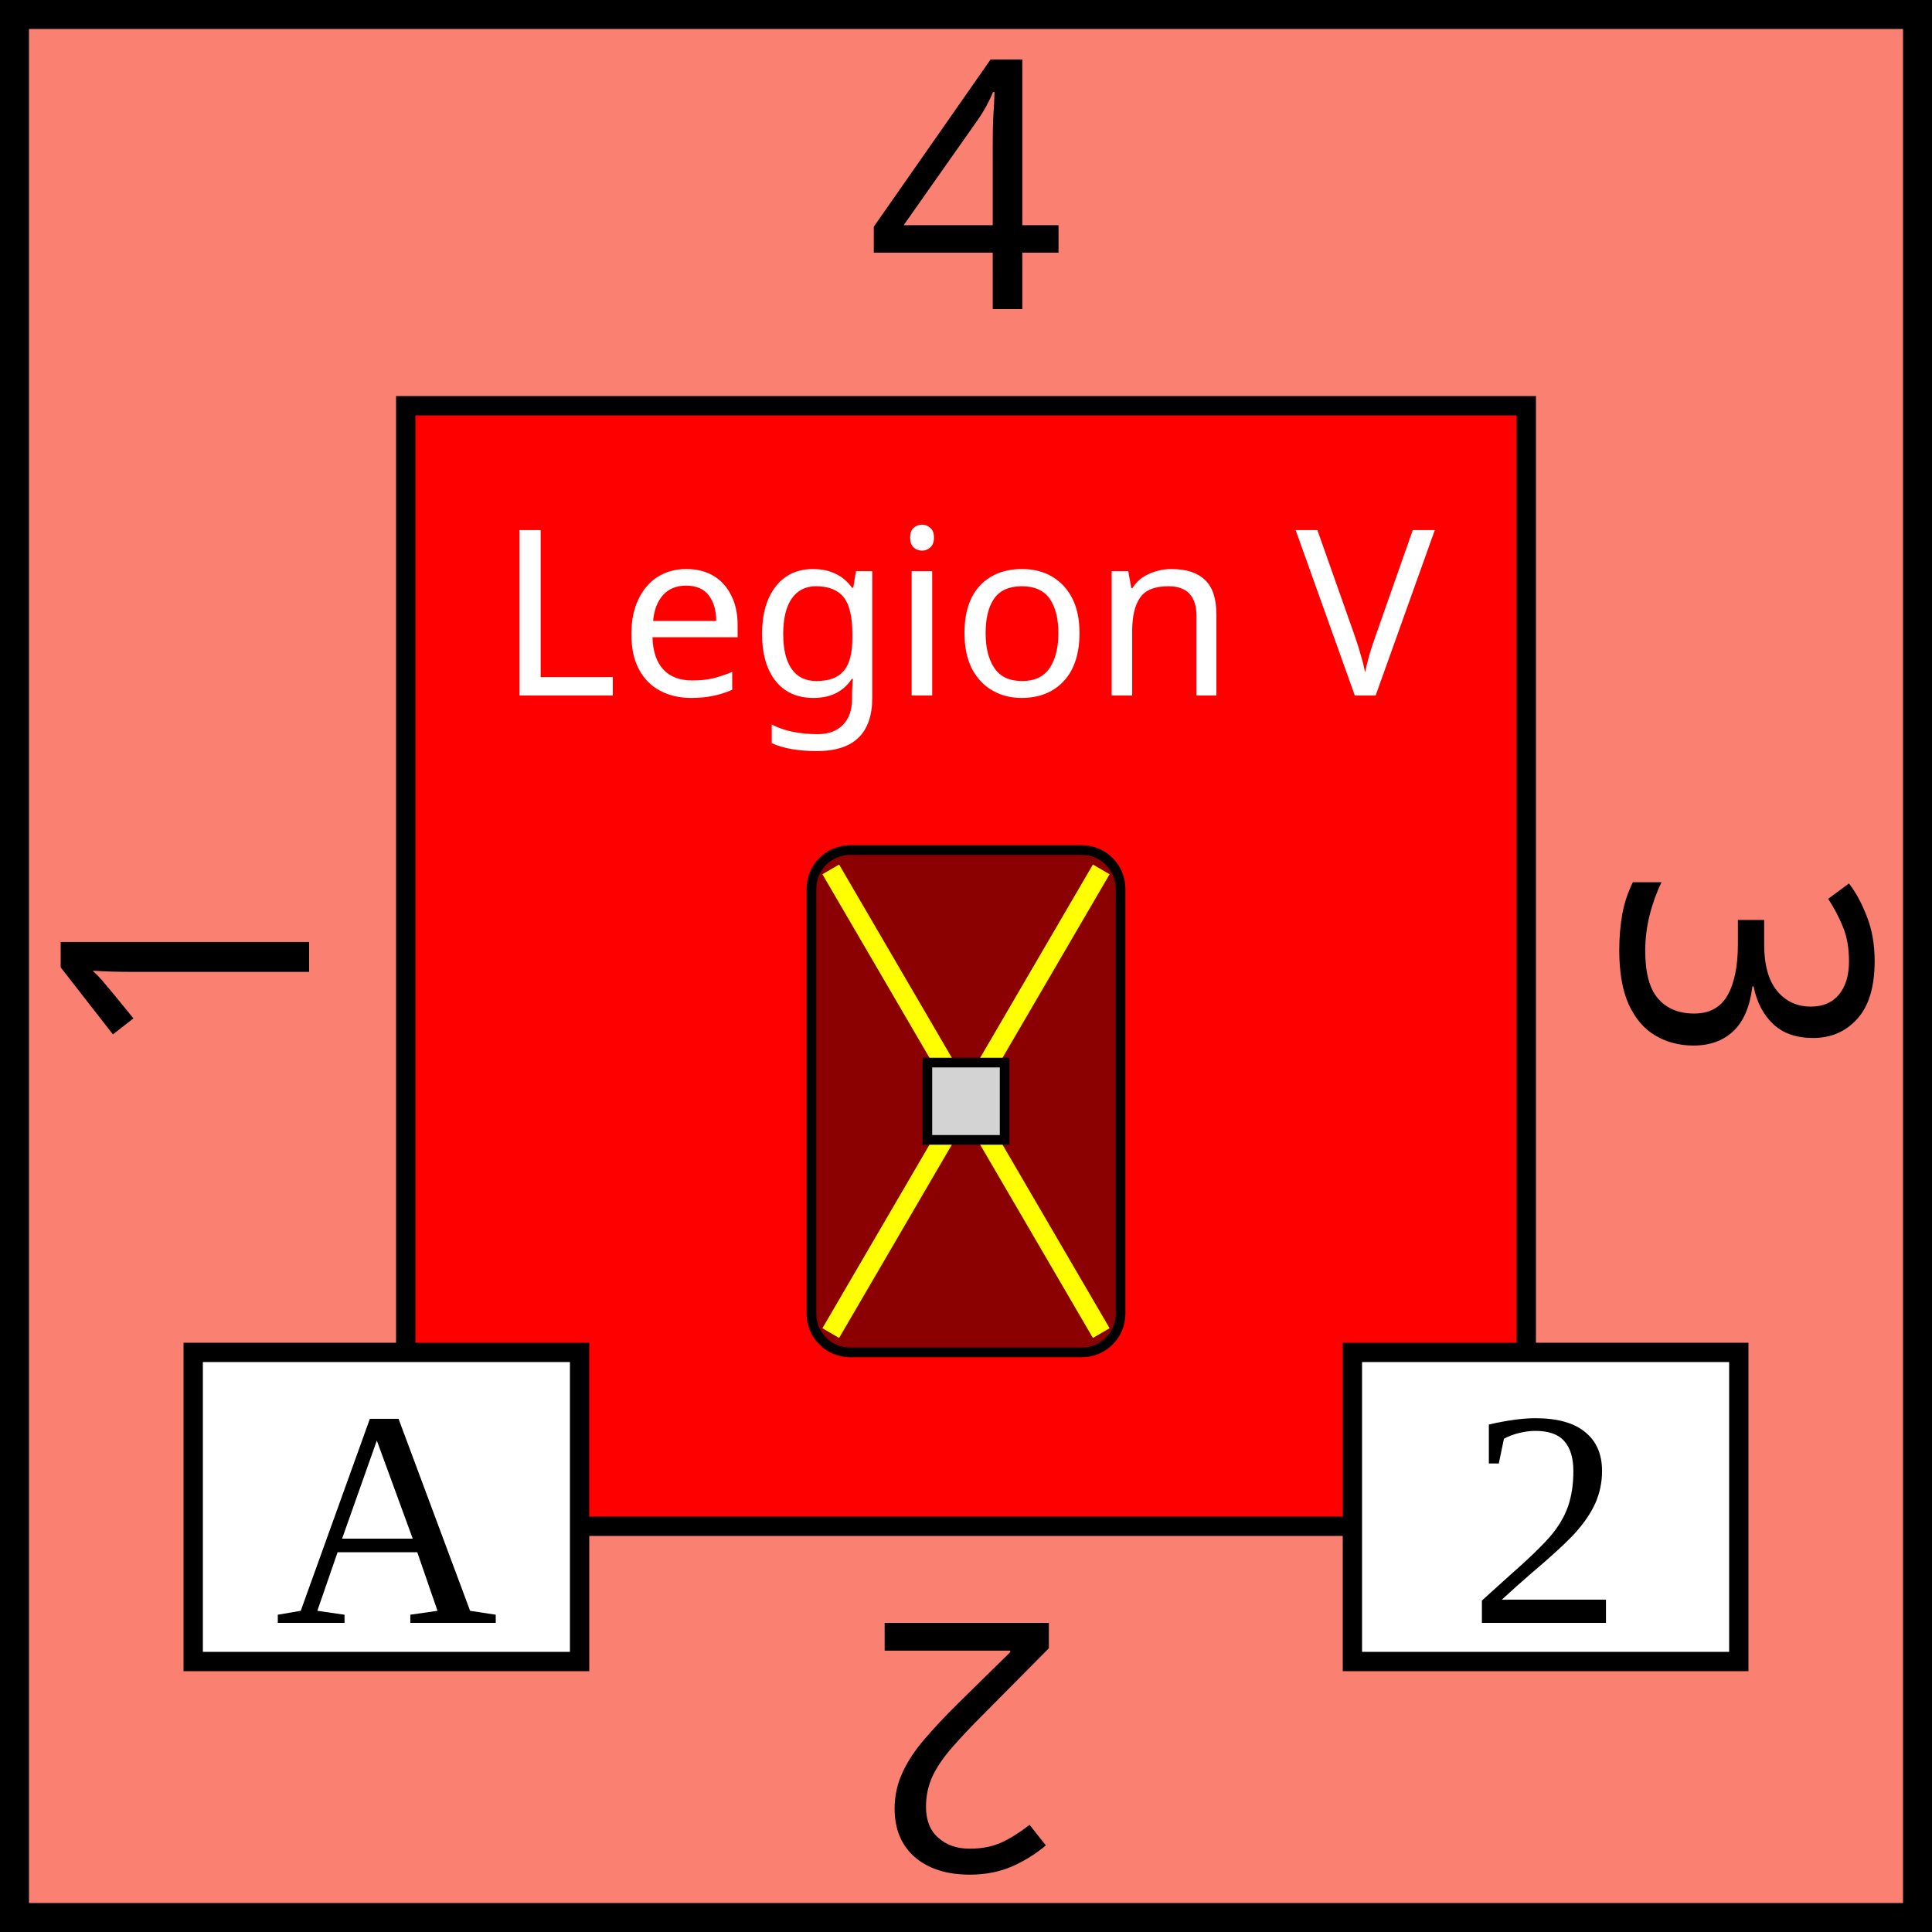
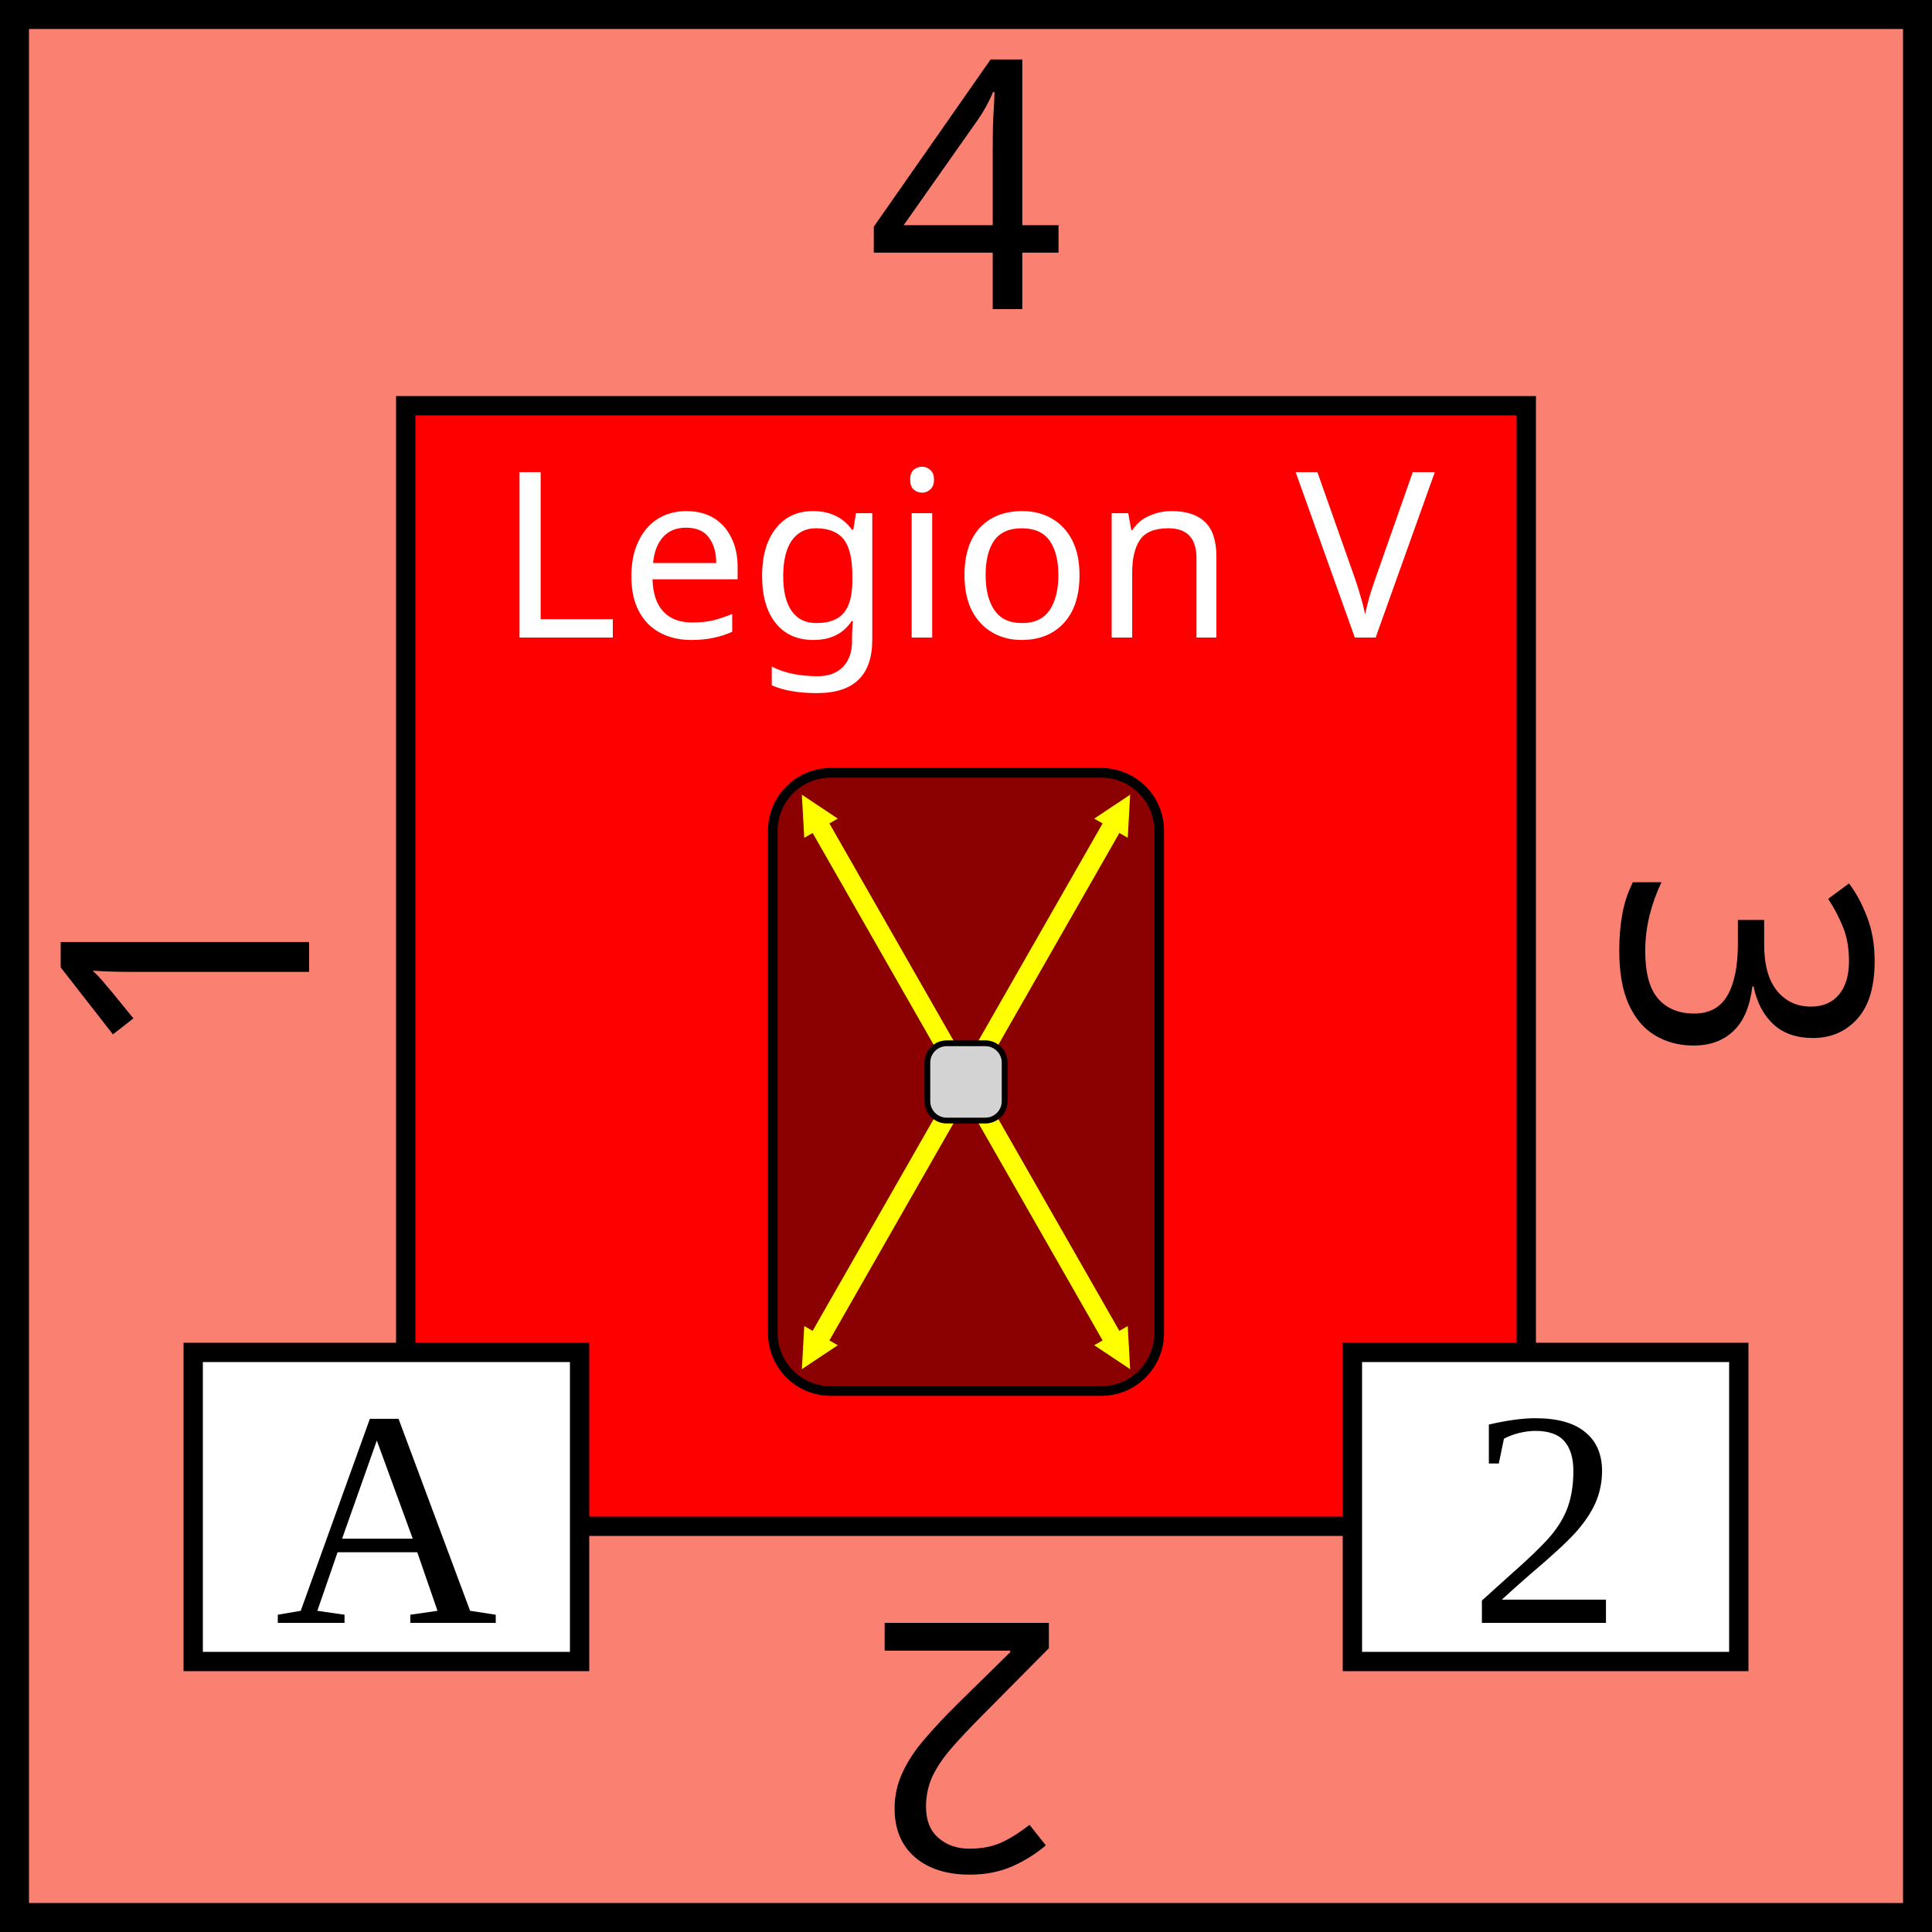
<svg xmlns="http://www.w3.org/2000/svg" viewBox="0 0 100 100" width="100" height="100">
+   <defs>
+     <marker id="arrow" viewBox="0 0 10 10" refX="5" refY="5" markerWidth="2" markerHeight="2" orient="auto-start-reverse" fill="yellow">
+       <path d="M 0 0 L 10 5 L 0 10 z" />
+     </marker>
+   </defs>
  <rect id="background" fill="salmon" height="100" width="100" stroke="black" stroke-width="3" />
-   <g id="tribe" text-anchor="middle" font-size="12" font-family="Papyrus">
+   <g id="legion" text-anchor="middle" font-size="12" font-family="Papyrus">
    <rect x="21" y="21" width="58" height="58" fill="red" stroke="black" />
-     <text x="50" y="36" fill="white">Legion V</text>
-     <rect id="shield" x="42" y="44" width="16" height="26" rx="2" ry="2" fill="darkred" stroke="black" stroke-width="0.5" />
-     <line x1="43" y1="45" x2="57" y2="69" stroke="yellow" />
-     <line x1="57" y1="45" x2="43" y2="69" stroke="yellow" />
-     <rect x="48" y="55" width="4" height="4" fill="lightgrey" stroke="black" stroke-width="0.5" />
+     <text id="unit_name" x="50" y="33" fill="white">Legion V</text>
+     <g id="shield">
+       <rect id="shield_background" x="40" y="40" width="20" height="32" rx="3" ry="3" fill="darkred" stroke="black" stroke-width="0.5" />
+       <line x1="42" y1="42" x2="58" y2="70" stroke="yellow" marker-start="url(#arrow)" marker-end="url(#arrow)" />
+       <line x1="58" y1="42" x2="42" y2="70" stroke="yellow" marker-start="url(#arrow)" marker-end="url(#arrow)" />
+       <rect x="48" y="54" rx="1" ry="1" width="4" height="4" fill="lightgrey" stroke="black" stroke-width="0.3" />
+     </g>
  </g>
  <g id="attributes" text-anchor="middle" font-size="16">
    <rect id="initiative" x="10" y="70" height="16" width="20" fill="white" stroke="black" />
    <text x="20" y="84">A</text>
    <rect id="firepower" x="70" y="70" height="16" width="20" fill="white" stroke="black" />
    <text x="80" y="84">2</text>
  </g>
  <g id="strength" text-anchor="middle" font-family="Papyrus" font-size="18">
    <text x="50" y="16">4</text>
    <text x="50" y="16" transform="rotate(90,50,50)">3</text>
    <text x="50" y="16" transform="rotate(180,50,50)">2</text>
    <text x="50" y="16" transform="rotate(270,50,50)">1</text>
  </g>
</svg>
